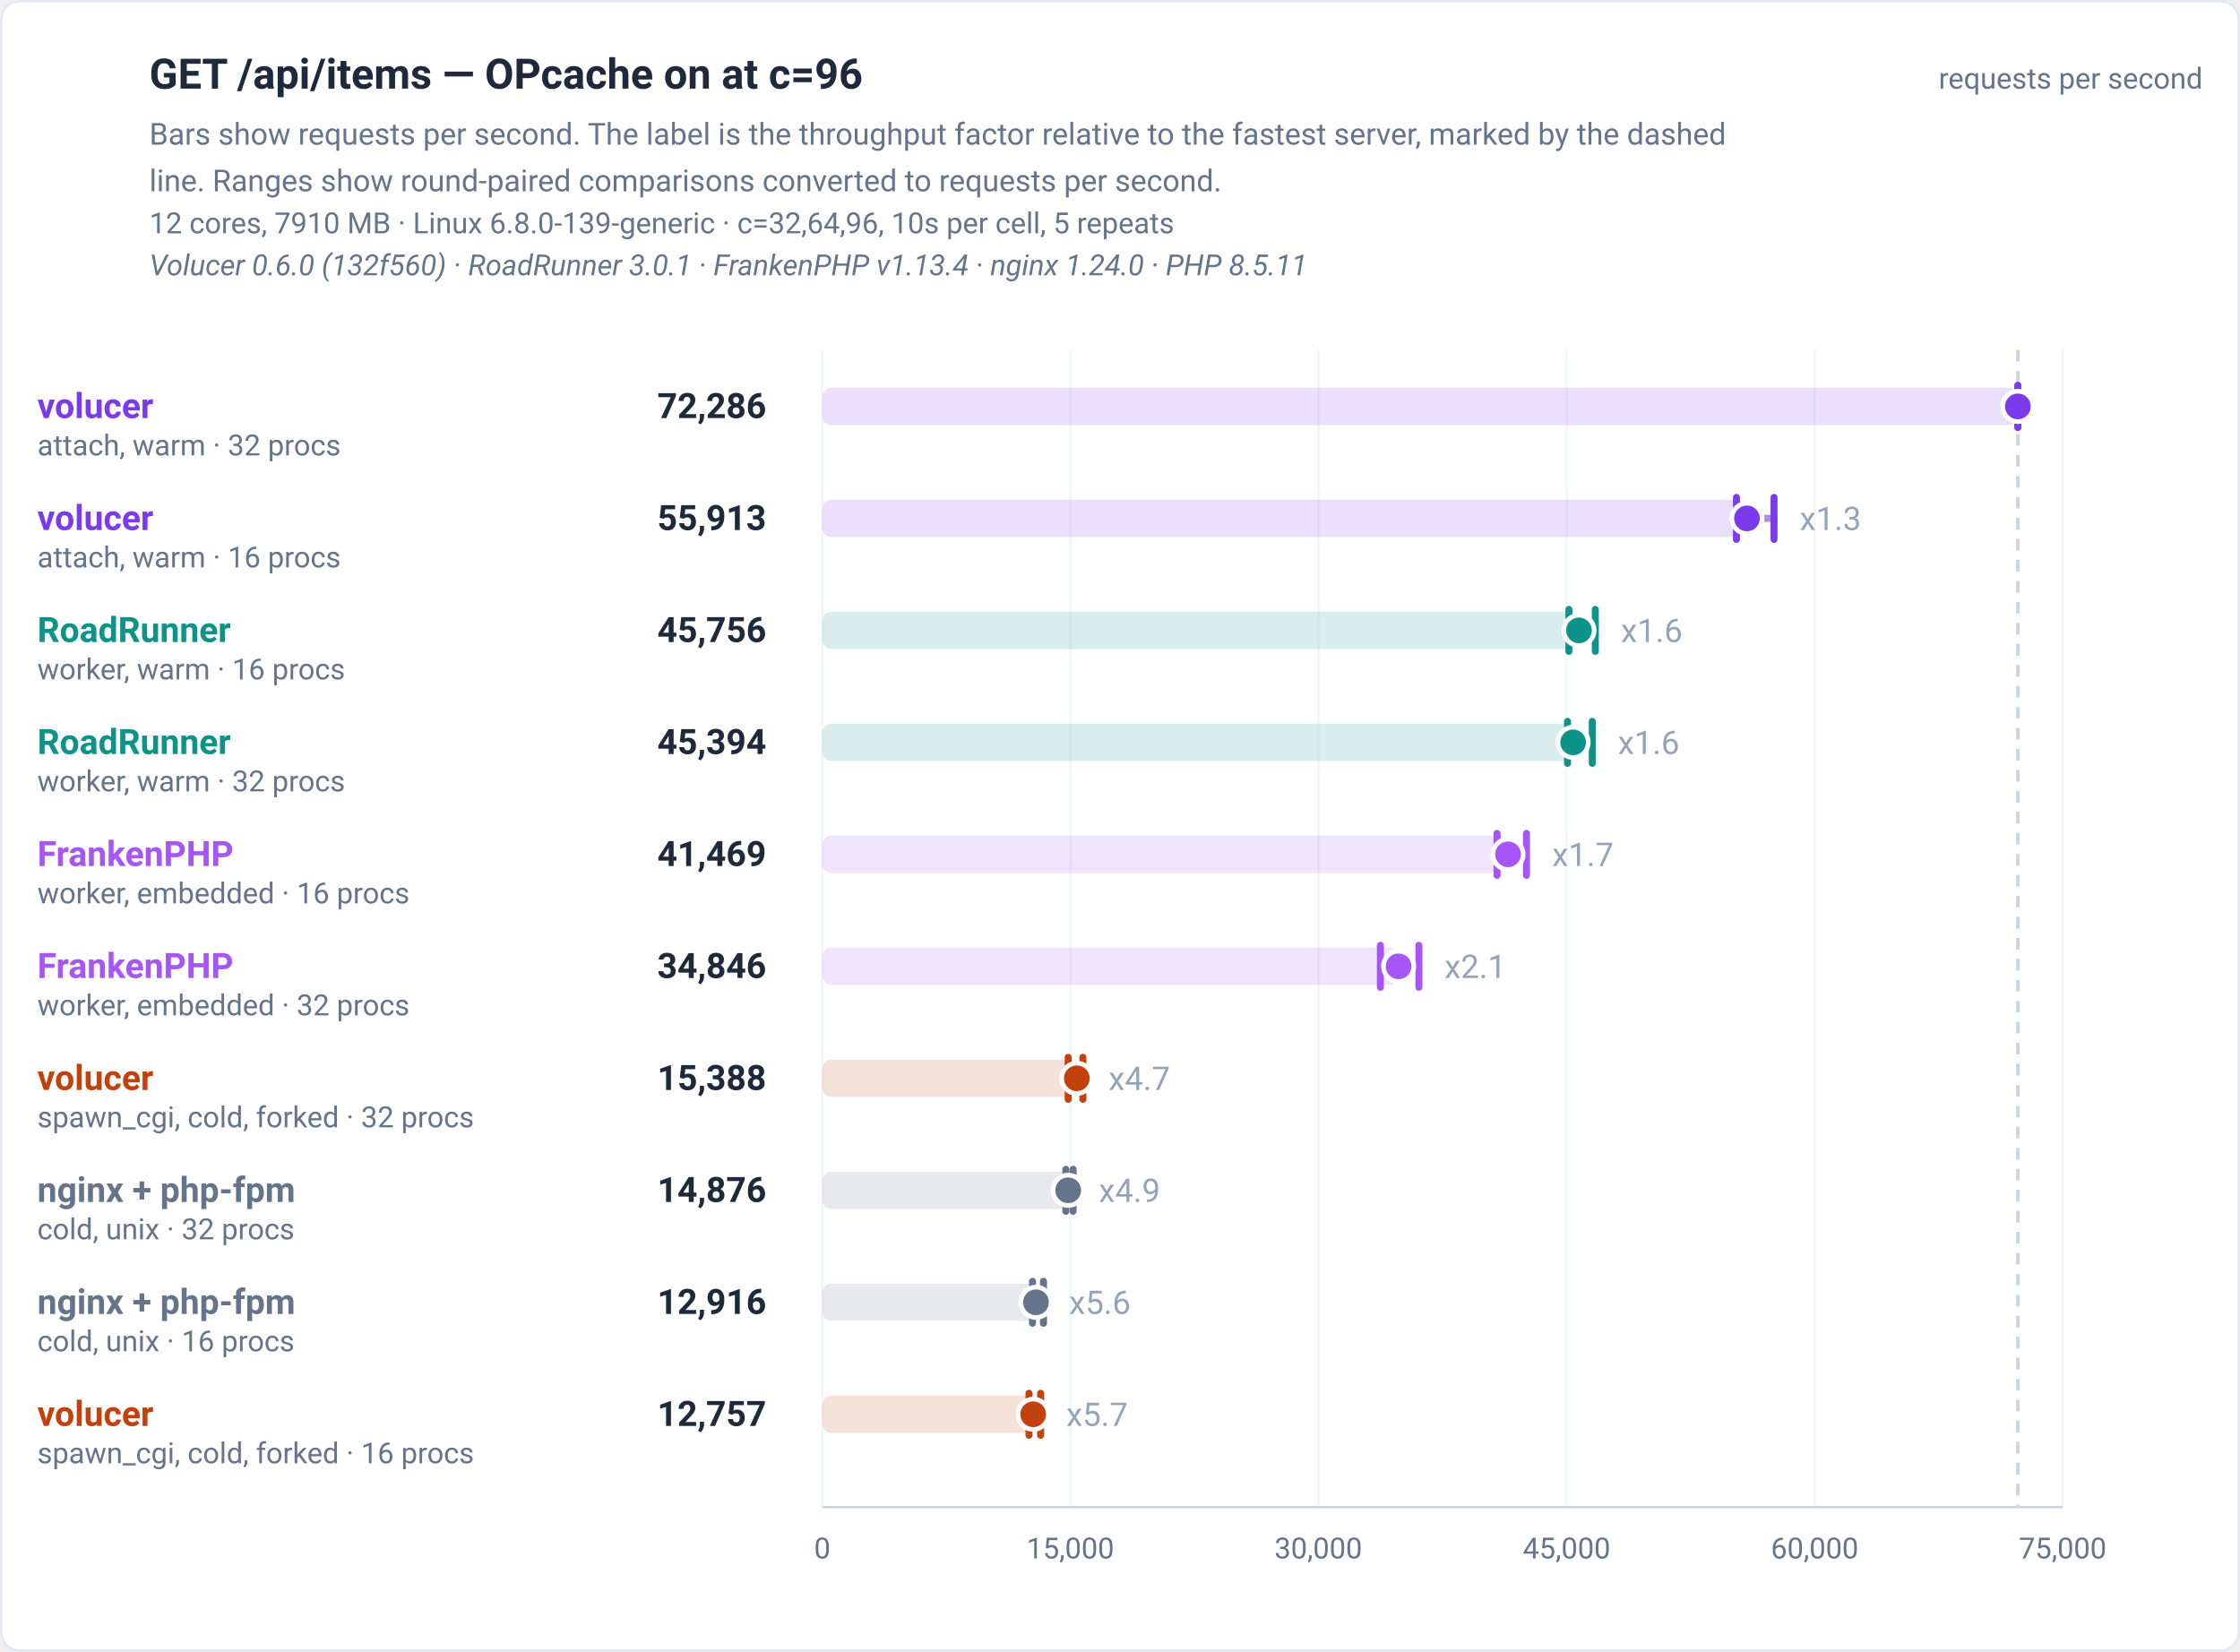
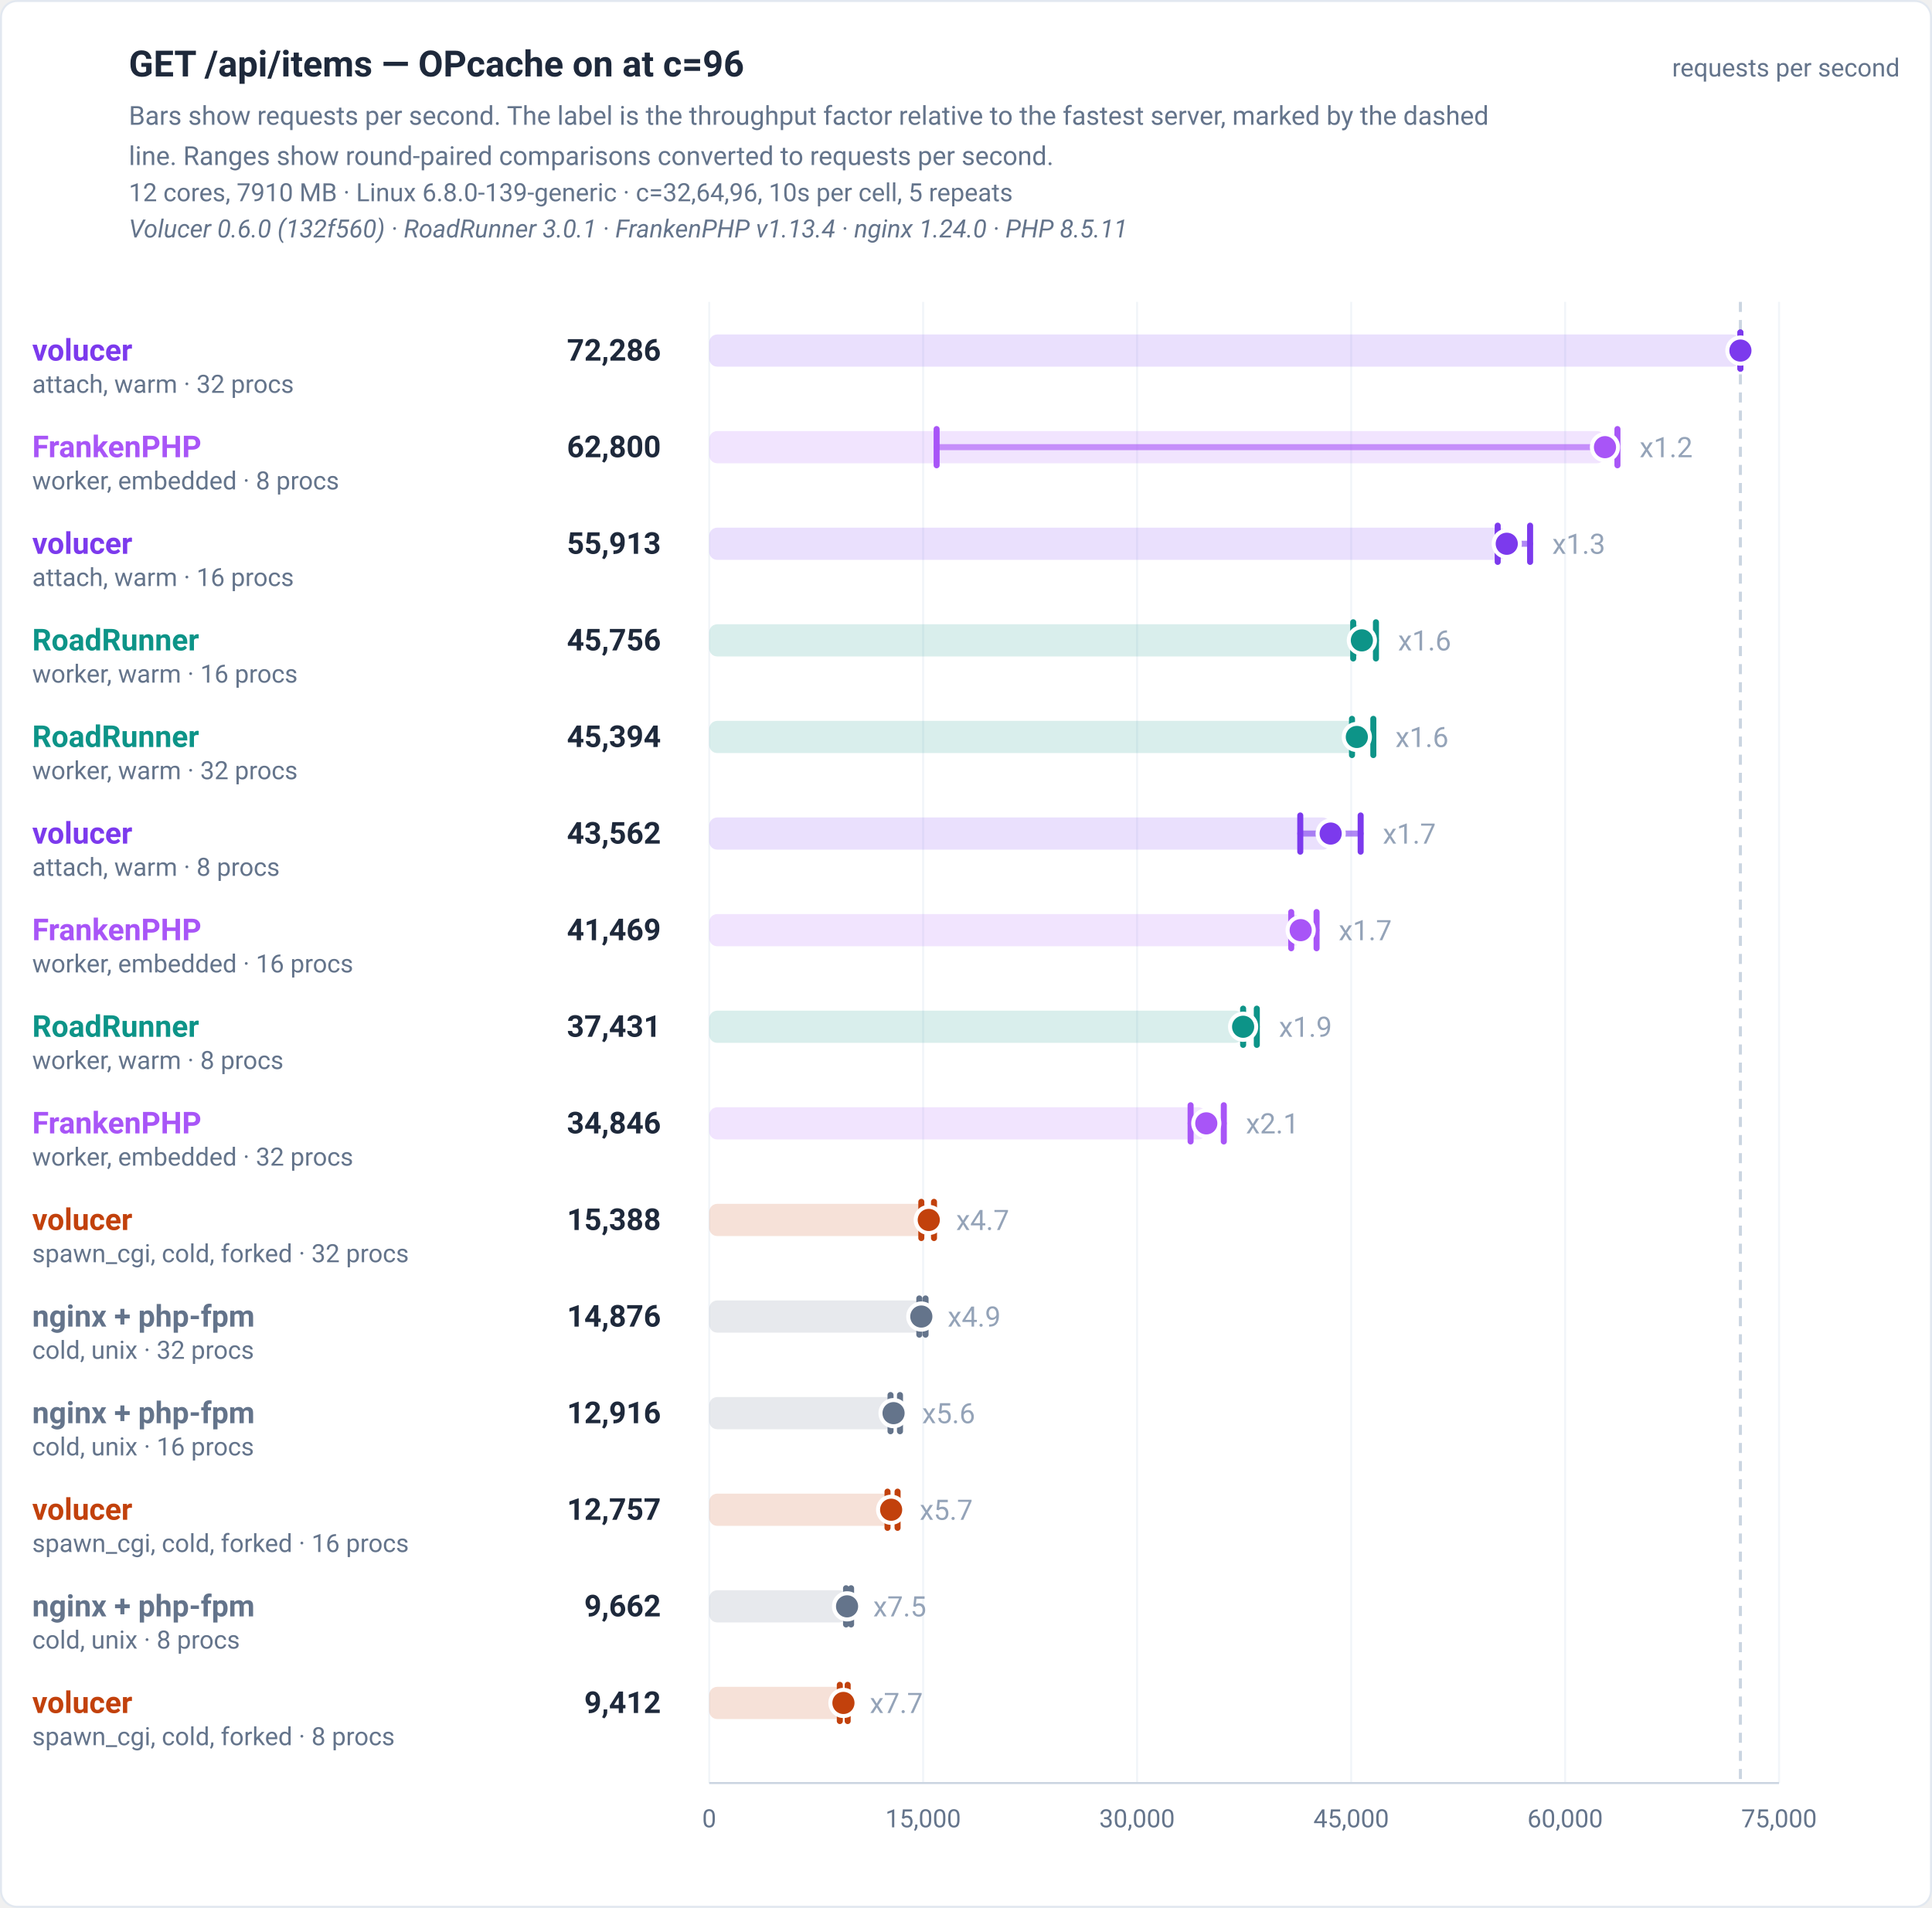
- <svg xmlns="http://www.w3.org/2000/svg" width="960" height="708" viewBox="0 0 960 708" role="img" aria-label="GET /api/items — OPcache on at c=96">
-   <rect x="0.5" y="0.5" width="959" height="707" rx="8" fill="#ffffff" stroke="#e2e8f0" />
+ <svg xmlns="http://www.w3.org/2000/svg" width="960" height="948" viewBox="0 0 960 948" role="img" aria-label="GET /api/items — OPcache on at c=96">
+   <rect x="0.5" y="0.5" width="959" height="947" rx="8" fill="#ffffff" stroke="#e2e8f0" />
  <text x="64.0" y="38.0" font-family="-apple-system,BlinkMacSystemFont,'Segoe UI',Roboto,Helvetica,Arial,sans-serif" font-size="18" fill="#1e293b" text-anchor="start" font-weight="600">GET /api/items — OPcache on at c=96</text>
  <text x="64.0" y="62.0" font-family="-apple-system,BlinkMacSystemFont,'Segoe UI',Roboto,Helvetica,Arial,sans-serif" font-size="13.0" fill="#64748b" text-anchor="start" font-weight="normal">Bars show requests per second. The label is the throughput factor relative to the fastest server, marked by the dashed</text>
  <text x="64.0" y="82.0" font-family="-apple-system,BlinkMacSystemFont,'Segoe UI',Roboto,Helvetica,Arial,sans-serif" font-size="13.0" fill="#64748b" text-anchor="start" font-weight="normal">line. Ranges show round-paired comparisons converted to requests per second.</text>
  <text x="64.0" y="100.0" font-family="-apple-system,BlinkMacSystemFont,'Segoe UI',Roboto,Helvetica,Arial,sans-serif" font-size="12.5" fill="#64748b" text-anchor="start" font-weight="normal">12 cores, 7910 MB · Linux 6.8.0-139-generic · c=32,64,96, 10s per cell, 5 repeats</text>
  <text x="64.0" y="118.0" font-family="-apple-system,BlinkMacSystemFont,'Segoe UI',Roboto,Helvetica,Arial,sans-serif" font-size="12.5" fill="#64748b" text-anchor="start" font-weight="normal" font-style="italic">Volucer 0.6.0 (132f560) · RoadRunner 3.0.1 · FrankenPHP v1.13.4 · nginx 1.24.0 · PHP 8.5.11</text>
  <text x="944.0" y="38.0" font-family="-apple-system,BlinkMacSystemFont,'Segoe UI',Roboto,Helvetica,Arial,sans-serif" font-size="12.5" fill="#64748b" text-anchor="end" font-weight="normal">requests per second</text>
-   <line x1="352.4" y1="150.0" x2="352.4" y2="646.0" stroke="#f1f5f9" stroke-width="1" />
-   <text x="352.4" y="668.0" font-family="-apple-system,BlinkMacSystemFont,'Segoe UI',Roboto,Helvetica,Arial,sans-serif" font-size="12.5" fill="#64748b" text-anchor="middle" font-weight="normal">0</text>
-   <line x1="458.7" y1="150.0" x2="458.7" y2="646.0" stroke="#f1f5f9" stroke-width="1" />
-   <text x="458.7" y="668.0" font-family="-apple-system,BlinkMacSystemFont,'Segoe UI',Roboto,Helvetica,Arial,sans-serif" font-size="12.5" fill="#64748b" text-anchor="middle" font-weight="normal">15,000</text>
-   <line x1="565.0" y1="150.0" x2="565.0" y2="646.0" stroke="#f1f5f9" stroke-width="1" />
-   <text x="565.0" y="668.0" font-family="-apple-system,BlinkMacSystemFont,'Segoe UI',Roboto,Helvetica,Arial,sans-serif" font-size="12.5" fill="#64748b" text-anchor="middle" font-weight="normal">30,000</text>
-   <line x1="671.4" y1="150.0" x2="671.4" y2="646.0" stroke="#f1f5f9" stroke-width="1" />
-   <text x="671.4" y="668.0" font-family="-apple-system,BlinkMacSystemFont,'Segoe UI',Roboto,Helvetica,Arial,sans-serif" font-size="12.5" fill="#64748b" text-anchor="middle" font-weight="normal">45,000</text>
-   <line x1="777.7" y1="150.0" x2="777.7" y2="646.0" stroke="#f1f5f9" stroke-width="1" />
-   <text x="777.7" y="668.0" font-family="-apple-system,BlinkMacSystemFont,'Segoe UI',Roboto,Helvetica,Arial,sans-serif" font-size="12.5" fill="#64748b" text-anchor="middle" font-weight="normal">60,000</text>
-   <line x1="884.0" y1="150.0" x2="884.0" y2="646.0" stroke="#f1f5f9" stroke-width="1" />
-   <text x="884.0" y="668.0" font-family="-apple-system,BlinkMacSystemFont,'Segoe UI',Roboto,Helvetica,Arial,sans-serif" font-size="12.5" fill="#64748b" text-anchor="middle" font-weight="normal">75,000</text>
-   <line x1="864.8" y1="150.0" x2="864.8" y2="646.0" stroke="#cbd5e1" stroke-width="1.5" stroke-dasharray="5 4" />
-   <line x1="352.4" y1="646.0" x2="884.0" y2="646.0" stroke="#cbd5e1" stroke-width="1" />
+   <line x1="352.4" y1="150.0" x2="352.4" y2="886.0" stroke="#f1f5f9" stroke-width="1" />
+   <text x="352.4" y="908.0" font-family="-apple-system,BlinkMacSystemFont,'Segoe UI',Roboto,Helvetica,Arial,sans-serif" font-size="12.5" fill="#64748b" text-anchor="middle" font-weight="normal">0</text>
+   <line x1="458.7" y1="150.0" x2="458.7" y2="886.0" stroke="#f1f5f9" stroke-width="1" />
+   <text x="458.7" y="908.0" font-family="-apple-system,BlinkMacSystemFont,'Segoe UI',Roboto,Helvetica,Arial,sans-serif" font-size="12.5" fill="#64748b" text-anchor="middle" font-weight="normal">15,000</text>
+   <line x1="565.0" y1="150.0" x2="565.0" y2="886.0" stroke="#f1f5f9" stroke-width="1" />
+   <text x="565.0" y="908.0" font-family="-apple-system,BlinkMacSystemFont,'Segoe UI',Roboto,Helvetica,Arial,sans-serif" font-size="12.5" fill="#64748b" text-anchor="middle" font-weight="normal">30,000</text>
+   <line x1="671.4" y1="150.0" x2="671.4" y2="886.0" stroke="#f1f5f9" stroke-width="1" />
+   <text x="671.4" y="908.0" font-family="-apple-system,BlinkMacSystemFont,'Segoe UI',Roboto,Helvetica,Arial,sans-serif" font-size="12.5" fill="#64748b" text-anchor="middle" font-weight="normal">45,000</text>
+   <line x1="777.7" y1="150.0" x2="777.7" y2="886.0" stroke="#f1f5f9" stroke-width="1" />
+   <text x="777.7" y="908.0" font-family="-apple-system,BlinkMacSystemFont,'Segoe UI',Roboto,Helvetica,Arial,sans-serif" font-size="12.5" fill="#64748b" text-anchor="middle" font-weight="normal">60,000</text>
+   <line x1="884.0" y1="150.0" x2="884.0" y2="886.0" stroke="#f1f5f9" stroke-width="1" />
+   <text x="884.0" y="908.0" font-family="-apple-system,BlinkMacSystemFont,'Segoe UI',Roboto,Helvetica,Arial,sans-serif" font-size="12.5" fill="#64748b" text-anchor="middle" font-weight="normal">75,000</text>
+   <line x1="864.8" y1="150.0" x2="864.8" y2="886.0" stroke="#cbd5e1" stroke-width="1.5" stroke-dasharray="5 4" />
+   <line x1="352.4" y1="886.0" x2="884.0" y2="886.0" stroke="#cbd5e1" stroke-width="1" />
  <rect x="352.4" y="166.2" width="512.4" height="16.0" rx="4" fill="#7c3aed" fill-opacity="0.16" />
  <line x1="864.8" y1="174.2" x2="864.8" y2="174.2" stroke="#7c3aed" stroke-width="3" stroke-linecap="round" opacity="0.6" />
  <line x1="864.8" y1="165.2" x2="864.8" y2="183.2" stroke="#7c3aed" stroke-width="3" stroke-linecap="round" />
  <line x1="864.8" y1="165.2" x2="864.8" y2="183.2" stroke="#7c3aed" stroke-width="3" stroke-linecap="round" />
  <circle cx="864.8" cy="174.2" r="6.5" fill="#7c3aed" stroke="#ffffff" stroke-width="2" />
  <text x="16.0" y="179.2" font-family="-apple-system,BlinkMacSystemFont,'Segoe UI',Roboto,Helvetica,Arial,sans-serif" font-size="15.0" fill="#7c3aed" text-anchor="start" font-weight="700">volucer</text>
  <text x="16.0" y="195.2" font-family="-apple-system,BlinkMacSystemFont,'Segoe UI',Roboto,Helvetica,Arial,sans-serif" font-size="12.5" fill="#64748b" text-anchor="start" font-weight="normal">attach, warm · 32 procs</text>
  <text x="328.4" y="179.2" font-family="-apple-system,BlinkMacSystemFont,'Segoe UI',Roboto,Helvetica,Arial,sans-serif" font-size="15.0" fill="#1e293b" text-anchor="end" font-weight="700">72,286</text>
-   <rect x="352.4" y="214.2" width="396.3" height="16.0" rx="4" fill="#7c3aed" fill-opacity="0.16" />
-   <line x1="744.2" y1="222.2" x2="760.3" y2="222.2" stroke="#7c3aed" stroke-width="3" stroke-linecap="round" opacity="0.6" />
-   <line x1="744.2" y1="213.2" x2="744.2" y2="231.2" stroke="#7c3aed" stroke-width="3" stroke-linecap="round" />
-   <line x1="760.3" y1="213.2" x2="760.3" y2="231.2" stroke="#7c3aed" stroke-width="3" stroke-linecap="round" />
-   <circle cx="748.7" cy="222.2" r="6.5" fill="#7c3aed" stroke="#ffffff" stroke-width="2" />
-   <text x="16.0" y="227.2" font-family="-apple-system,BlinkMacSystemFont,'Segoe UI',Roboto,Helvetica,Arial,sans-serif" font-size="15.0" fill="#7c3aed" text-anchor="start" font-weight="700">volucer</text>
-   <text x="16.0" y="243.2" font-family="-apple-system,BlinkMacSystemFont,'Segoe UI',Roboto,Helvetica,Arial,sans-serif" font-size="12.5" fill="#64748b" text-anchor="start" font-weight="normal">attach, warm · 16 procs</text>
-   <text x="328.4" y="227.2" font-family="-apple-system,BlinkMacSystemFont,'Segoe UI',Roboto,Helvetica,Arial,sans-serif" font-size="15.0" fill="#1e293b" text-anchor="end" font-weight="700">55,913</text>
-   <text x="771.3" y="227.2" font-family="-apple-system,BlinkMacSystemFont,'Segoe UI',Roboto,Helvetica,Arial,sans-serif" font-size="14.0" fill="#94a3b8" text-anchor="start" font-weight="normal">x1.3</text>
-   <rect x="352.4" y="262.2" width="324.3" height="16.0" rx="4" fill="#0d9488" fill-opacity="0.16" />
-   <line x1="672.4" y1="270.2" x2="683.7" y2="270.2" stroke="#0d9488" stroke-width="3" stroke-linecap="round" opacity="0.6" />
-   <line x1="672.4" y1="261.2" x2="672.4" y2="279.2" stroke="#0d9488" stroke-width="3" stroke-linecap="round" />
-   <line x1="683.7" y1="261.2" x2="683.7" y2="279.2" stroke="#0d9488" stroke-width="3" stroke-linecap="round" />
-   <circle cx="676.7" cy="270.2" r="6.5" fill="#0d9488" stroke="#ffffff" stroke-width="2" />
-   <text x="16.0" y="275.2" font-family="-apple-system,BlinkMacSystemFont,'Segoe UI',Roboto,Helvetica,Arial,sans-serif" font-size="15.0" fill="#0d9488" text-anchor="start" font-weight="700">RoadRunner</text>
-   <text x="16.0" y="291.2" font-family="-apple-system,BlinkMacSystemFont,'Segoe UI',Roboto,Helvetica,Arial,sans-serif" font-size="12.5" fill="#64748b" text-anchor="start" font-weight="normal">worker, warm · 16 procs</text>
-   <text x="328.4" y="275.2" font-family="-apple-system,BlinkMacSystemFont,'Segoe UI',Roboto,Helvetica,Arial,sans-serif" font-size="15.0" fill="#1e293b" text-anchor="end" font-weight="700">45,756</text>
-   <text x="694.7" y="275.2" font-family="-apple-system,BlinkMacSystemFont,'Segoe UI',Roboto,Helvetica,Arial,sans-serif" font-size="14.0" fill="#94a3b8" text-anchor="start" font-weight="normal">x1.6</text>
-   <rect x="352.4" y="310.2" width="321.8" height="16.0" rx="4" fill="#0d9488" fill-opacity="0.16" />
-   <line x1="671.8" y1="318.2" x2="682.4" y2="318.2" stroke="#0d9488" stroke-width="3" stroke-linecap="round" opacity="0.6" />
-   <line x1="671.8" y1="309.2" x2="671.8" y2="327.2" stroke="#0d9488" stroke-width="3" stroke-linecap="round" />
-   <line x1="682.4" y1="309.2" x2="682.4" y2="327.2" stroke="#0d9488" stroke-width="3" stroke-linecap="round" />
-   <circle cx="674.2" cy="318.2" r="6.5" fill="#0d9488" stroke="#ffffff" stroke-width="2" />
+   <rect x="352.4" y="214.2" width="445.1" height="16.0" rx="4" fill="#a855f7" fill-opacity="0.16" />
+   <line x1="465.4" y1="222.2" x2="803.7" y2="222.2" stroke="#a855f7" stroke-width="3" stroke-linecap="round" opacity="0.6" />
+   <line x1="465.4" y1="213.2" x2="465.4" y2="231.2" stroke="#a855f7" stroke-width="3" stroke-linecap="round" />
+   <line x1="803.7" y1="213.2" x2="803.7" y2="231.2" stroke="#a855f7" stroke-width="3" stroke-linecap="round" />
+   <circle cx="797.5" cy="222.2" r="6.5" fill="#a855f7" stroke="#ffffff" stroke-width="2" />
+   <text x="16.0" y="227.2" font-family="-apple-system,BlinkMacSystemFont,'Segoe UI',Roboto,Helvetica,Arial,sans-serif" font-size="15.0" fill="#a855f7" text-anchor="start" font-weight="700">FrankenPHP</text>
+   <text x="16.0" y="243.2" font-family="-apple-system,BlinkMacSystemFont,'Segoe UI',Roboto,Helvetica,Arial,sans-serif" font-size="12.5" fill="#64748b" text-anchor="start" font-weight="normal">worker, embedded · 8 procs</text>
+   <text x="328.4" y="227.2" font-family="-apple-system,BlinkMacSystemFont,'Segoe UI',Roboto,Helvetica,Arial,sans-serif" font-size="15.0" fill="#1e293b" text-anchor="end" font-weight="700">62,800</text>
+   <text x="814.7" y="227.2" font-family="-apple-system,BlinkMacSystemFont,'Segoe UI',Roboto,Helvetica,Arial,sans-serif" font-size="14.0" fill="#94a3b8" text-anchor="start" font-weight="normal">x1.2</text>
+   <rect x="352.4" y="262.2" width="396.3" height="16.0" rx="4" fill="#7c3aed" fill-opacity="0.16" />
+   <line x1="744.2" y1="270.2" x2="760.3" y2="270.2" stroke="#7c3aed" stroke-width="3" stroke-linecap="round" opacity="0.6" />
+   <line x1="744.2" y1="261.2" x2="744.2" y2="279.2" stroke="#7c3aed" stroke-width="3" stroke-linecap="round" />
+   <line x1="760.3" y1="261.2" x2="760.3" y2="279.2" stroke="#7c3aed" stroke-width="3" stroke-linecap="round" />
+   <circle cx="748.7" cy="270.2" r="6.5" fill="#7c3aed" stroke="#ffffff" stroke-width="2" />
+   <text x="16.0" y="275.2" font-family="-apple-system,BlinkMacSystemFont,'Segoe UI',Roboto,Helvetica,Arial,sans-serif" font-size="15.0" fill="#7c3aed" text-anchor="start" font-weight="700">volucer</text>
+   <text x="16.0" y="291.2" font-family="-apple-system,BlinkMacSystemFont,'Segoe UI',Roboto,Helvetica,Arial,sans-serif" font-size="12.5" fill="#64748b" text-anchor="start" font-weight="normal">attach, warm · 16 procs</text>
+   <text x="328.4" y="275.2" font-family="-apple-system,BlinkMacSystemFont,'Segoe UI',Roboto,Helvetica,Arial,sans-serif" font-size="15.0" fill="#1e293b" text-anchor="end" font-weight="700">55,913</text>
+   <text x="771.3" y="275.2" font-family="-apple-system,BlinkMacSystemFont,'Segoe UI',Roboto,Helvetica,Arial,sans-serif" font-size="14.0" fill="#94a3b8" text-anchor="start" font-weight="normal">x1.3</text>
+   <rect x="352.4" y="310.2" width="324.3" height="16.0" rx="4" fill="#0d9488" fill-opacity="0.16" />
+   <line x1="672.4" y1="318.2" x2="683.7" y2="318.2" stroke="#0d9488" stroke-width="3" stroke-linecap="round" opacity="0.6" />
+   <line x1="672.4" y1="309.2" x2="672.4" y2="327.2" stroke="#0d9488" stroke-width="3" stroke-linecap="round" />
+   <line x1="683.7" y1="309.2" x2="683.7" y2="327.2" stroke="#0d9488" stroke-width="3" stroke-linecap="round" />
+   <circle cx="676.7" cy="318.2" r="6.5" fill="#0d9488" stroke="#ffffff" stroke-width="2" />
  <text x="16.0" y="323.2" font-family="-apple-system,BlinkMacSystemFont,'Segoe UI',Roboto,Helvetica,Arial,sans-serif" font-size="15.0" fill="#0d9488" text-anchor="start" font-weight="700">RoadRunner</text>
-   <text x="16.0" y="339.2" font-family="-apple-system,BlinkMacSystemFont,'Segoe UI',Roboto,Helvetica,Arial,sans-serif" font-size="12.5" fill="#64748b" text-anchor="start" font-weight="normal">worker, warm · 32 procs</text>
-   <text x="328.4" y="323.2" font-family="-apple-system,BlinkMacSystemFont,'Segoe UI',Roboto,Helvetica,Arial,sans-serif" font-size="15.0" fill="#1e293b" text-anchor="end" font-weight="700">45,394</text>
-   <text x="693.4" y="323.2" font-family="-apple-system,BlinkMacSystemFont,'Segoe UI',Roboto,Helvetica,Arial,sans-serif" font-size="14.0" fill="#94a3b8" text-anchor="start" font-weight="normal">x1.6</text>
-   <rect x="352.4" y="358.2" width="293.9" height="16.0" rx="4" fill="#a855f7" fill-opacity="0.16" />
-   <line x1="641.6" y1="366.2" x2="654.2" y2="366.2" stroke="#a855f7" stroke-width="3" stroke-linecap="round" opacity="0.6" />
-   <line x1="641.6" y1="357.2" x2="641.6" y2="375.2" stroke="#a855f7" stroke-width="3" stroke-linecap="round" />
-   <line x1="654.2" y1="357.2" x2="654.2" y2="375.2" stroke="#a855f7" stroke-width="3" stroke-linecap="round" />
-   <circle cx="646.3" cy="366.2" r="6.5" fill="#a855f7" stroke="#ffffff" stroke-width="2" />
-   <text x="16.0" y="371.2" font-family="-apple-system,BlinkMacSystemFont,'Segoe UI',Roboto,Helvetica,Arial,sans-serif" font-size="15.0" fill="#a855f7" text-anchor="start" font-weight="700">FrankenPHP</text>
-   <text x="16.0" y="387.2" font-family="-apple-system,BlinkMacSystemFont,'Segoe UI',Roboto,Helvetica,Arial,sans-serif" font-size="12.5" fill="#64748b" text-anchor="start" font-weight="normal">worker, embedded · 16 procs</text>
-   <text x="328.4" y="371.2" font-family="-apple-system,BlinkMacSystemFont,'Segoe UI',Roboto,Helvetica,Arial,sans-serif" font-size="15.0" fill="#1e293b" text-anchor="end" font-weight="700">41,469</text>
-   <text x="665.2" y="371.2" font-family="-apple-system,BlinkMacSystemFont,'Segoe UI',Roboto,Helvetica,Arial,sans-serif" font-size="14.0" fill="#94a3b8" text-anchor="start" font-weight="normal">x1.7</text>
-   <rect x="352.4" y="406.2" width="247.0" height="16.0" rx="4" fill="#a855f7" fill-opacity="0.16" />
-   <line x1="591.6" y1="414.2" x2="608.1" y2="414.2" stroke="#a855f7" stroke-width="3" stroke-linecap="round" opacity="0.6" />
-   <line x1="591.6" y1="405.2" x2="591.6" y2="423.2" stroke="#a855f7" stroke-width="3" stroke-linecap="round" />
-   <line x1="608.1" y1="405.2" x2="608.1" y2="423.2" stroke="#a855f7" stroke-width="3" stroke-linecap="round" />
-   <circle cx="599.4" cy="414.2" r="6.5" fill="#a855f7" stroke="#ffffff" stroke-width="2" />
-   <text x="16.0" y="419.2" font-family="-apple-system,BlinkMacSystemFont,'Segoe UI',Roboto,Helvetica,Arial,sans-serif" font-size="15.0" fill="#a855f7" text-anchor="start" font-weight="700">FrankenPHP</text>
-   <text x="16.0" y="435.2" font-family="-apple-system,BlinkMacSystemFont,'Segoe UI',Roboto,Helvetica,Arial,sans-serif" font-size="12.5" fill="#64748b" text-anchor="start" font-weight="normal">worker, embedded · 32 procs</text>
-   <text x="328.4" y="419.2" font-family="-apple-system,BlinkMacSystemFont,'Segoe UI',Roboto,Helvetica,Arial,sans-serif" font-size="15.0" fill="#1e293b" text-anchor="end" font-weight="700">34,846</text>
-   <text x="619.1" y="419.2" font-family="-apple-system,BlinkMacSystemFont,'Segoe UI',Roboto,Helvetica,Arial,sans-serif" font-size="14.0" fill="#94a3b8" text-anchor="start" font-weight="normal">x2.1</text>
-   <rect x="352.4" y="454.2" width="109.1" height="16.0" rx="4" fill="#c2410c" fill-opacity="0.16" />
-   <line x1="457.8" y1="462.2" x2="464.1" y2="462.2" stroke="#c2410c" stroke-width="3" stroke-linecap="round" opacity="0.6" />
-   <line x1="457.8" y1="453.2" x2="457.8" y2="471.2" stroke="#c2410c" stroke-width="3" stroke-linecap="round" />
-   <line x1="464.1" y1="453.2" x2="464.1" y2="471.2" stroke="#c2410c" stroke-width="3" stroke-linecap="round" />
-   <circle cx="461.5" cy="462.2" r="6.5" fill="#c2410c" stroke="#ffffff" stroke-width="2" />
-   <text x="16.0" y="467.2" font-family="-apple-system,BlinkMacSystemFont,'Segoe UI',Roboto,Helvetica,Arial,sans-serif" font-size="15.0" fill="#c2410c" text-anchor="start" font-weight="700">volucer</text>
-   <text x="16.0" y="483.2" font-family="-apple-system,BlinkMacSystemFont,'Segoe UI',Roboto,Helvetica,Arial,sans-serif" font-size="12.5" fill="#64748b" text-anchor="start" font-weight="normal">spawn_cgi, cold, forked · 32 procs</text>
-   <text x="328.4" y="467.2" font-family="-apple-system,BlinkMacSystemFont,'Segoe UI',Roboto,Helvetica,Arial,sans-serif" font-size="15.0" fill="#1e293b" text-anchor="end" font-weight="700">15,388</text>
-   <text x="475.1" y="467.2" font-family="-apple-system,BlinkMacSystemFont,'Segoe UI',Roboto,Helvetica,Arial,sans-serif" font-size="14.0" fill="#94a3b8" text-anchor="start" font-weight="normal">x4.7</text>
-   <rect x="352.4" y="502.2" width="105.4" height="16.0" rx="4" fill="#64748b" fill-opacity="0.16" />
-   <line x1="456.8" y1="510.2" x2="459.9" y2="510.2" stroke="#64748b" stroke-width="3" stroke-linecap="round" opacity="0.6" />
-   <line x1="456.8" y1="501.2" x2="456.8" y2="519.2" stroke="#64748b" stroke-width="3" stroke-linecap="round" />
-   <line x1="459.9" y1="501.2" x2="459.9" y2="519.2" stroke="#64748b" stroke-width="3" stroke-linecap="round" />
-   <circle cx="457.8" cy="510.2" r="6.5" fill="#64748b" stroke="#ffffff" stroke-width="2" />
-   <text x="16.0" y="515.2" font-family="-apple-system,BlinkMacSystemFont,'Segoe UI',Roboto,Helvetica,Arial,sans-serif" font-size="15.0" fill="#64748b" text-anchor="start" font-weight="700">nginx + php-fpm</text>
-   <text x="16.0" y="531.2" font-family="-apple-system,BlinkMacSystemFont,'Segoe UI',Roboto,Helvetica,Arial,sans-serif" font-size="12.5" fill="#64748b" text-anchor="start" font-weight="normal">cold, unix · 32 procs</text>
-   <text x="328.4" y="515.2" font-family="-apple-system,BlinkMacSystemFont,'Segoe UI',Roboto,Helvetica,Arial,sans-serif" font-size="15.0" fill="#1e293b" text-anchor="end" font-weight="700">14,876</text>
-   <text x="470.9" y="515.2" font-family="-apple-system,BlinkMacSystemFont,'Segoe UI',Roboto,Helvetica,Arial,sans-serif" font-size="14.0" fill="#94a3b8" text-anchor="start" font-weight="normal">x4.9</text>
-   <rect x="352.4" y="550.2" width="91.6" height="16.0" rx="4" fill="#64748b" fill-opacity="0.16" />
-   <line x1="442.5" y1="558.2" x2="447.2" y2="558.2" stroke="#64748b" stroke-width="3" stroke-linecap="round" opacity="0.6" />
-   <line x1="442.5" y1="549.2" x2="442.5" y2="567.2" stroke="#64748b" stroke-width="3" stroke-linecap="round" />
-   <line x1="447.2" y1="549.2" x2="447.2" y2="567.2" stroke="#64748b" stroke-width="3" stroke-linecap="round" />
-   <circle cx="444.0" cy="558.2" r="6.5" fill="#64748b" stroke="#ffffff" stroke-width="2" />
-   <text x="16.0" y="563.2" font-family="-apple-system,BlinkMacSystemFont,'Segoe UI',Roboto,Helvetica,Arial,sans-serif" font-size="15.0" fill="#64748b" text-anchor="start" font-weight="700">nginx + php-fpm</text>
-   <text x="16.0" y="579.2" font-family="-apple-system,BlinkMacSystemFont,'Segoe UI',Roboto,Helvetica,Arial,sans-serif" font-size="12.5" fill="#64748b" text-anchor="start" font-weight="normal">cold, unix · 16 procs</text>
-   <text x="328.4" y="563.2" font-family="-apple-system,BlinkMacSystemFont,'Segoe UI',Roboto,Helvetica,Arial,sans-serif" font-size="15.0" fill="#1e293b" text-anchor="end" font-weight="700">12,916</text>
-   <text x="458.2" y="563.2" font-family="-apple-system,BlinkMacSystemFont,'Segoe UI',Roboto,Helvetica,Arial,sans-serif" font-size="14.0" fill="#94a3b8" text-anchor="start" font-weight="normal">x5.6</text>
-   <rect x="352.4" y="598.2" width="90.4" height="16.0" rx="4" fill="#c2410c" fill-opacity="0.16" />
-   <line x1="441.0" y1="606.2" x2="446.0" y2="606.2" stroke="#c2410c" stroke-width="3" stroke-linecap="round" opacity="0.6" />
-   <line x1="441.0" y1="597.2" x2="441.0" y2="615.2" stroke="#c2410c" stroke-width="3" stroke-linecap="round" />
-   <line x1="446.0" y1="597.2" x2="446.0" y2="615.2" stroke="#c2410c" stroke-width="3" stroke-linecap="round" />
-   <circle cx="442.8" cy="606.2" r="6.5" fill="#c2410c" stroke="#ffffff" stroke-width="2" />
+   <text x="16.0" y="339.2" font-family="-apple-system,BlinkMacSystemFont,'Segoe UI',Roboto,Helvetica,Arial,sans-serif" font-size="12.5" fill="#64748b" text-anchor="start" font-weight="normal">worker, warm · 16 procs</text>
+   <text x="328.4" y="323.2" font-family="-apple-system,BlinkMacSystemFont,'Segoe UI',Roboto,Helvetica,Arial,sans-serif" font-size="15.0" fill="#1e293b" text-anchor="end" font-weight="700">45,756</text>
+   <text x="694.7" y="323.2" font-family="-apple-system,BlinkMacSystemFont,'Segoe UI',Roboto,Helvetica,Arial,sans-serif" font-size="14.0" fill="#94a3b8" text-anchor="start" font-weight="normal">x1.6</text>
+   <rect x="352.4" y="358.2" width="321.8" height="16.0" rx="4" fill="#0d9488" fill-opacity="0.16" />
+   <line x1="671.8" y1="366.2" x2="682.4" y2="366.2" stroke="#0d9488" stroke-width="3" stroke-linecap="round" opacity="0.6" />
+   <line x1="671.8" y1="357.2" x2="671.8" y2="375.2" stroke="#0d9488" stroke-width="3" stroke-linecap="round" />
+   <line x1="682.4" y1="357.2" x2="682.4" y2="375.2" stroke="#0d9488" stroke-width="3" stroke-linecap="round" />
+   <circle cx="674.2" cy="366.2" r="6.5" fill="#0d9488" stroke="#ffffff" stroke-width="2" />
+   <text x="16.0" y="371.2" font-family="-apple-system,BlinkMacSystemFont,'Segoe UI',Roboto,Helvetica,Arial,sans-serif" font-size="15.0" fill="#0d9488" text-anchor="start" font-weight="700">RoadRunner</text>
+   <text x="16.0" y="387.2" font-family="-apple-system,BlinkMacSystemFont,'Segoe UI',Roboto,Helvetica,Arial,sans-serif" font-size="12.5" fill="#64748b" text-anchor="start" font-weight="normal">worker, warm · 32 procs</text>
+   <text x="328.4" y="371.2" font-family="-apple-system,BlinkMacSystemFont,'Segoe UI',Roboto,Helvetica,Arial,sans-serif" font-size="15.0" fill="#1e293b" text-anchor="end" font-weight="700">45,394</text>
+   <text x="693.4" y="371.2" font-family="-apple-system,BlinkMacSystemFont,'Segoe UI',Roboto,Helvetica,Arial,sans-serif" font-size="14.0" fill="#94a3b8" text-anchor="start" font-weight="normal">x1.6</text>
+   <rect x="352.4" y="406.2" width="308.8" height="16.0" rx="4" fill="#7c3aed" fill-opacity="0.16" />
+   <line x1="646.1" y1="414.2" x2="676.1" y2="414.2" stroke="#7c3aed" stroke-width="3" stroke-linecap="round" opacity="0.6" />
+   <line x1="646.1" y1="405.2" x2="646.1" y2="423.2" stroke="#7c3aed" stroke-width="3" stroke-linecap="round" />
+   <line x1="676.1" y1="405.2" x2="676.1" y2="423.2" stroke="#7c3aed" stroke-width="3" stroke-linecap="round" />
+   <circle cx="661.2" cy="414.2" r="6.5" fill="#7c3aed" stroke="#ffffff" stroke-width="2" />
+   <text x="16.0" y="419.2" font-family="-apple-system,BlinkMacSystemFont,'Segoe UI',Roboto,Helvetica,Arial,sans-serif" font-size="15.0" fill="#7c3aed" text-anchor="start" font-weight="700">volucer</text>
+   <text x="16.0" y="435.2" font-family="-apple-system,BlinkMacSystemFont,'Segoe UI',Roboto,Helvetica,Arial,sans-serif" font-size="12.5" fill="#64748b" text-anchor="start" font-weight="normal">attach, warm · 8 procs</text>
+   <text x="328.4" y="419.2" font-family="-apple-system,BlinkMacSystemFont,'Segoe UI',Roboto,Helvetica,Arial,sans-serif" font-size="15.0" fill="#1e293b" text-anchor="end" font-weight="700">43,562</text>
+   <text x="687.1" y="419.2" font-family="-apple-system,BlinkMacSystemFont,'Segoe UI',Roboto,Helvetica,Arial,sans-serif" font-size="14.0" fill="#94a3b8" text-anchor="start" font-weight="normal">x1.7</text>
+   <rect x="352.4" y="454.2" width="293.9" height="16.0" rx="4" fill="#a855f7" fill-opacity="0.16" />
+   <line x1="641.6" y1="462.2" x2="654.2" y2="462.2" stroke="#a855f7" stroke-width="3" stroke-linecap="round" opacity="0.6" />
+   <line x1="641.6" y1="453.2" x2="641.6" y2="471.2" stroke="#a855f7" stroke-width="3" stroke-linecap="round" />
+   <line x1="654.2" y1="453.2" x2="654.2" y2="471.2" stroke="#a855f7" stroke-width="3" stroke-linecap="round" />
+   <circle cx="646.3" cy="462.2" r="6.5" fill="#a855f7" stroke="#ffffff" stroke-width="2" />
+   <text x="16.0" y="467.2" font-family="-apple-system,BlinkMacSystemFont,'Segoe UI',Roboto,Helvetica,Arial,sans-serif" font-size="15.0" fill="#a855f7" text-anchor="start" font-weight="700">FrankenPHP</text>
+   <text x="16.0" y="483.2" font-family="-apple-system,BlinkMacSystemFont,'Segoe UI',Roboto,Helvetica,Arial,sans-serif" font-size="12.5" fill="#64748b" text-anchor="start" font-weight="normal">worker, embedded · 16 procs</text>
+   <text x="328.4" y="467.2" font-family="-apple-system,BlinkMacSystemFont,'Segoe UI',Roboto,Helvetica,Arial,sans-serif" font-size="15.0" fill="#1e293b" text-anchor="end" font-weight="700">41,469</text>
+   <text x="665.2" y="467.2" font-family="-apple-system,BlinkMacSystemFont,'Segoe UI',Roboto,Helvetica,Arial,sans-serif" font-size="14.0" fill="#94a3b8" text-anchor="start" font-weight="normal">x1.7</text>
+   <rect x="352.4" y="502.2" width="265.3" height="16.0" rx="4" fill="#0d9488" fill-opacity="0.16" />
+   <line x1="617.7" y1="510.2" x2="624.5" y2="510.2" stroke="#0d9488" stroke-width="3" stroke-linecap="round" opacity="0.6" />
+   <line x1="617.7" y1="501.2" x2="617.7" y2="519.2" stroke="#0d9488" stroke-width="3" stroke-linecap="round" />
+   <line x1="624.5" y1="501.2" x2="624.5" y2="519.2" stroke="#0d9488" stroke-width="3" stroke-linecap="round" />
+   <circle cx="617.7" cy="510.2" r="6.5" fill="#0d9488" stroke="#ffffff" stroke-width="2" />
+   <text x="16.0" y="515.2" font-family="-apple-system,BlinkMacSystemFont,'Segoe UI',Roboto,Helvetica,Arial,sans-serif" font-size="15.0" fill="#0d9488" text-anchor="start" font-weight="700">RoadRunner</text>
+   <text x="16.0" y="531.2" font-family="-apple-system,BlinkMacSystemFont,'Segoe UI',Roboto,Helvetica,Arial,sans-serif" font-size="12.5" fill="#64748b" text-anchor="start" font-weight="normal">worker, warm · 8 procs</text>
+   <text x="328.4" y="515.2" font-family="-apple-system,BlinkMacSystemFont,'Segoe UI',Roboto,Helvetica,Arial,sans-serif" font-size="15.0" fill="#1e293b" text-anchor="end" font-weight="700">37,431</text>
+   <text x="635.5" y="515.2" font-family="-apple-system,BlinkMacSystemFont,'Segoe UI',Roboto,Helvetica,Arial,sans-serif" font-size="14.0" fill="#94a3b8" text-anchor="start" font-weight="normal">x1.9</text>
+   <rect x="352.4" y="550.2" width="247.0" height="16.0" rx="4" fill="#a855f7" fill-opacity="0.16" />
+   <line x1="591.6" y1="558.2" x2="608.1" y2="558.2" stroke="#a855f7" stroke-width="3" stroke-linecap="round" opacity="0.6" />
+   <line x1="591.6" y1="549.2" x2="591.6" y2="567.2" stroke="#a855f7" stroke-width="3" stroke-linecap="round" />
+   <line x1="608.1" y1="549.2" x2="608.1" y2="567.2" stroke="#a855f7" stroke-width="3" stroke-linecap="round" />
+   <circle cx="599.4" cy="558.2" r="6.5" fill="#a855f7" stroke="#ffffff" stroke-width="2" />
+   <text x="16.0" y="563.2" font-family="-apple-system,BlinkMacSystemFont,'Segoe UI',Roboto,Helvetica,Arial,sans-serif" font-size="15.0" fill="#a855f7" text-anchor="start" font-weight="700">FrankenPHP</text>
+   <text x="16.0" y="579.2" font-family="-apple-system,BlinkMacSystemFont,'Segoe UI',Roboto,Helvetica,Arial,sans-serif" font-size="12.5" fill="#64748b" text-anchor="start" font-weight="normal">worker, embedded · 32 procs</text>
+   <text x="328.4" y="563.2" font-family="-apple-system,BlinkMacSystemFont,'Segoe UI',Roboto,Helvetica,Arial,sans-serif" font-size="15.0" fill="#1e293b" text-anchor="end" font-weight="700">34,846</text>
+   <text x="619.1" y="563.2" font-family="-apple-system,BlinkMacSystemFont,'Segoe UI',Roboto,Helvetica,Arial,sans-serif" font-size="14.0" fill="#94a3b8" text-anchor="start" font-weight="normal">x2.1</text>
+   <rect x="352.4" y="598.2" width="109.1" height="16.0" rx="4" fill="#c2410c" fill-opacity="0.16" />
+   <line x1="457.8" y1="606.2" x2="464.1" y2="606.2" stroke="#c2410c" stroke-width="3" stroke-linecap="round" opacity="0.6" />
+   <line x1="457.8" y1="597.2" x2="457.8" y2="615.2" stroke="#c2410c" stroke-width="3" stroke-linecap="round" />
+   <line x1="464.1" y1="597.2" x2="464.1" y2="615.2" stroke="#c2410c" stroke-width="3" stroke-linecap="round" />
+   <circle cx="461.5" cy="606.2" r="6.5" fill="#c2410c" stroke="#ffffff" stroke-width="2" />
  <text x="16.0" y="611.2" font-family="-apple-system,BlinkMacSystemFont,'Segoe UI',Roboto,Helvetica,Arial,sans-serif" font-size="15.0" fill="#c2410c" text-anchor="start" font-weight="700">volucer</text>
-   <text x="16.0" y="627.2" font-family="-apple-system,BlinkMacSystemFont,'Segoe UI',Roboto,Helvetica,Arial,sans-serif" font-size="12.5" fill="#64748b" text-anchor="start" font-weight="normal">spawn_cgi, cold, forked · 16 procs</text>
-   <text x="328.4" y="611.2" font-family="-apple-system,BlinkMacSystemFont,'Segoe UI',Roboto,Helvetica,Arial,sans-serif" font-size="15.0" fill="#1e293b" text-anchor="end" font-weight="700">12,757</text>
-   <text x="457.0" y="611.2" font-family="-apple-system,BlinkMacSystemFont,'Segoe UI',Roboto,Helvetica,Arial,sans-serif" font-size="14.0" fill="#94a3b8" text-anchor="start" font-weight="normal">x5.7</text>
+   <text x="16.0" y="627.2" font-family="-apple-system,BlinkMacSystemFont,'Segoe UI',Roboto,Helvetica,Arial,sans-serif" font-size="12.5" fill="#64748b" text-anchor="start" font-weight="normal">spawn_cgi, cold, forked · 32 procs</text>
+   <text x="328.4" y="611.2" font-family="-apple-system,BlinkMacSystemFont,'Segoe UI',Roboto,Helvetica,Arial,sans-serif" font-size="15.0" fill="#1e293b" text-anchor="end" font-weight="700">15,388</text>
+   <text x="475.1" y="611.2" font-family="-apple-system,BlinkMacSystemFont,'Segoe UI',Roboto,Helvetica,Arial,sans-serif" font-size="14.0" fill="#94a3b8" text-anchor="start" font-weight="normal">x4.7</text>
+   <rect x="352.4" y="646.2" width="105.4" height="16.0" rx="4" fill="#64748b" fill-opacity="0.16" />
+   <line x1="456.8" y1="654.2" x2="459.9" y2="654.2" stroke="#64748b" stroke-width="3" stroke-linecap="round" opacity="0.6" />
+   <line x1="456.8" y1="645.2" x2="456.8" y2="663.2" stroke="#64748b" stroke-width="3" stroke-linecap="round" />
+   <line x1="459.9" y1="645.2" x2="459.9" y2="663.2" stroke="#64748b" stroke-width="3" stroke-linecap="round" />
+   <circle cx="457.8" cy="654.2" r="6.5" fill="#64748b" stroke="#ffffff" stroke-width="2" />
+   <text x="16.0" y="659.2" font-family="-apple-system,BlinkMacSystemFont,'Segoe UI',Roboto,Helvetica,Arial,sans-serif" font-size="15.0" fill="#64748b" text-anchor="start" font-weight="700">nginx + php-fpm</text>
+   <text x="16.0" y="675.2" font-family="-apple-system,BlinkMacSystemFont,'Segoe UI',Roboto,Helvetica,Arial,sans-serif" font-size="12.5" fill="#64748b" text-anchor="start" font-weight="normal">cold, unix · 32 procs</text>
+   <text x="328.4" y="659.2" font-family="-apple-system,BlinkMacSystemFont,'Segoe UI',Roboto,Helvetica,Arial,sans-serif" font-size="15.0" fill="#1e293b" text-anchor="end" font-weight="700">14,876</text>
+   <text x="470.9" y="659.2" font-family="-apple-system,BlinkMacSystemFont,'Segoe UI',Roboto,Helvetica,Arial,sans-serif" font-size="14.0" fill="#94a3b8" text-anchor="start" font-weight="normal">x4.9</text>
+   <rect x="352.4" y="694.2" width="91.6" height="16.0" rx="4" fill="#64748b" fill-opacity="0.16" />
+   <line x1="442.5" y1="702.2" x2="447.2" y2="702.2" stroke="#64748b" stroke-width="3" stroke-linecap="round" opacity="0.6" />
+   <line x1="442.5" y1="693.2" x2="442.5" y2="711.2" stroke="#64748b" stroke-width="3" stroke-linecap="round" />
+   <line x1="447.2" y1="693.2" x2="447.2" y2="711.2" stroke="#64748b" stroke-width="3" stroke-linecap="round" />
+   <circle cx="444.0" cy="702.2" r="6.5" fill="#64748b" stroke="#ffffff" stroke-width="2" />
+   <text x="16.0" y="707.2" font-family="-apple-system,BlinkMacSystemFont,'Segoe UI',Roboto,Helvetica,Arial,sans-serif" font-size="15.0" fill="#64748b" text-anchor="start" font-weight="700">nginx + php-fpm</text>
+   <text x="16.0" y="723.2" font-family="-apple-system,BlinkMacSystemFont,'Segoe UI',Roboto,Helvetica,Arial,sans-serif" font-size="12.5" fill="#64748b" text-anchor="start" font-weight="normal">cold, unix · 16 procs</text>
+   <text x="328.4" y="707.2" font-family="-apple-system,BlinkMacSystemFont,'Segoe UI',Roboto,Helvetica,Arial,sans-serif" font-size="15.0" fill="#1e293b" text-anchor="end" font-weight="700">12,916</text>
+   <text x="458.2" y="707.2" font-family="-apple-system,BlinkMacSystemFont,'Segoe UI',Roboto,Helvetica,Arial,sans-serif" font-size="14.0" fill="#94a3b8" text-anchor="start" font-weight="normal">x5.6</text>
+   <rect x="352.4" y="742.2" width="90.4" height="16.0" rx="4" fill="#c2410c" fill-opacity="0.16" />
+   <line x1="441.0" y1="750.2" x2="446.0" y2="750.2" stroke="#c2410c" stroke-width="3" stroke-linecap="round" opacity="0.6" />
+   <line x1="441.0" y1="741.2" x2="441.0" y2="759.2" stroke="#c2410c" stroke-width="3" stroke-linecap="round" />
+   <line x1="446.0" y1="741.2" x2="446.0" y2="759.2" stroke="#c2410c" stroke-width="3" stroke-linecap="round" />
+   <circle cx="442.8" cy="750.2" r="6.5" fill="#c2410c" stroke="#ffffff" stroke-width="2" />
+   <text x="16.0" y="755.2" font-family="-apple-system,BlinkMacSystemFont,'Segoe UI',Roboto,Helvetica,Arial,sans-serif" font-size="15.0" fill="#c2410c" text-anchor="start" font-weight="700">volucer</text>
+   <text x="16.0" y="771.2" font-family="-apple-system,BlinkMacSystemFont,'Segoe UI',Roboto,Helvetica,Arial,sans-serif" font-size="12.5" fill="#64748b" text-anchor="start" font-weight="normal">spawn_cgi, cold, forked · 16 procs</text>
+   <text x="328.4" y="755.2" font-family="-apple-system,BlinkMacSystemFont,'Segoe UI',Roboto,Helvetica,Arial,sans-serif" font-size="15.0" fill="#1e293b" text-anchor="end" font-weight="700">12,757</text>
+   <text x="457.0" y="755.2" font-family="-apple-system,BlinkMacSystemFont,'Segoe UI',Roboto,Helvetica,Arial,sans-serif" font-size="14.0" fill="#94a3b8" text-anchor="start" font-weight="normal">x5.7</text>
+   <rect x="352.4" y="790.2" width="68.5" height="16.0" rx="4" fill="#64748b" fill-opacity="0.16" />
+   <line x1="420.4" y1="798.2" x2="422.9" y2="798.2" stroke="#64748b" stroke-width="3" stroke-linecap="round" opacity="0.6" />
+   <line x1="420.4" y1="789.2" x2="420.4" y2="807.2" stroke="#64748b" stroke-width="3" stroke-linecap="round" />
+   <line x1="422.9" y1="789.2" x2="422.9" y2="807.2" stroke="#64748b" stroke-width="3" stroke-linecap="round" />
+   <circle cx="420.9" cy="798.2" r="6.5" fill="#64748b" stroke="#ffffff" stroke-width="2" />
+   <text x="16.0" y="803.2" font-family="-apple-system,BlinkMacSystemFont,'Segoe UI',Roboto,Helvetica,Arial,sans-serif" font-size="15.0" fill="#64748b" text-anchor="start" font-weight="700">nginx + php-fpm</text>
+   <text x="16.0" y="819.2" font-family="-apple-system,BlinkMacSystemFont,'Segoe UI',Roboto,Helvetica,Arial,sans-serif" font-size="12.5" fill="#64748b" text-anchor="start" font-weight="normal">cold, unix · 8 procs</text>
+   <text x="328.4" y="803.2" font-family="-apple-system,BlinkMacSystemFont,'Segoe UI',Roboto,Helvetica,Arial,sans-serif" font-size="15.0" fill="#1e293b" text-anchor="end" font-weight="700">9,662</text>
+   <text x="433.9" y="803.2" font-family="-apple-system,BlinkMacSystemFont,'Segoe UI',Roboto,Helvetica,Arial,sans-serif" font-size="14.0" fill="#94a3b8" text-anchor="start" font-weight="normal">x7.5</text>
+   <rect x="352.4" y="838.2" width="66.7" height="16.0" rx="4" fill="#c2410c" fill-opacity="0.16" />
+   <line x1="417.3" y1="846.2" x2="421.2" y2="846.2" stroke="#c2410c" stroke-width="3" stroke-linecap="round" opacity="0.6" />
+   <line x1="417.3" y1="837.2" x2="417.3" y2="855.2" stroke="#c2410c" stroke-width="3" stroke-linecap="round" />
+   <line x1="421.2" y1="837.2" x2="421.2" y2="855.2" stroke="#c2410c" stroke-width="3" stroke-linecap="round" />
+   <circle cx="419.1" cy="846.2" r="6.5" fill="#c2410c" stroke="#ffffff" stroke-width="2" />
+   <text x="16.0" y="851.2" font-family="-apple-system,BlinkMacSystemFont,'Segoe UI',Roboto,Helvetica,Arial,sans-serif" font-size="15.0" fill="#c2410c" text-anchor="start" font-weight="700">volucer</text>
+   <text x="16.0" y="867.2" font-family="-apple-system,BlinkMacSystemFont,'Segoe UI',Roboto,Helvetica,Arial,sans-serif" font-size="12.5" fill="#64748b" text-anchor="start" font-weight="normal">spawn_cgi, cold, forked · 8 procs</text>
+   <text x="328.4" y="851.2" font-family="-apple-system,BlinkMacSystemFont,'Segoe UI',Roboto,Helvetica,Arial,sans-serif" font-size="15.0" fill="#1e293b" text-anchor="end" font-weight="700">9,412</text>
+   <text x="432.2" y="851.2" font-family="-apple-system,BlinkMacSystemFont,'Segoe UI',Roboto,Helvetica,Arial,sans-serif" font-size="14.0" fill="#94a3b8" text-anchor="start" font-weight="normal">x7.7</text>
</svg>
